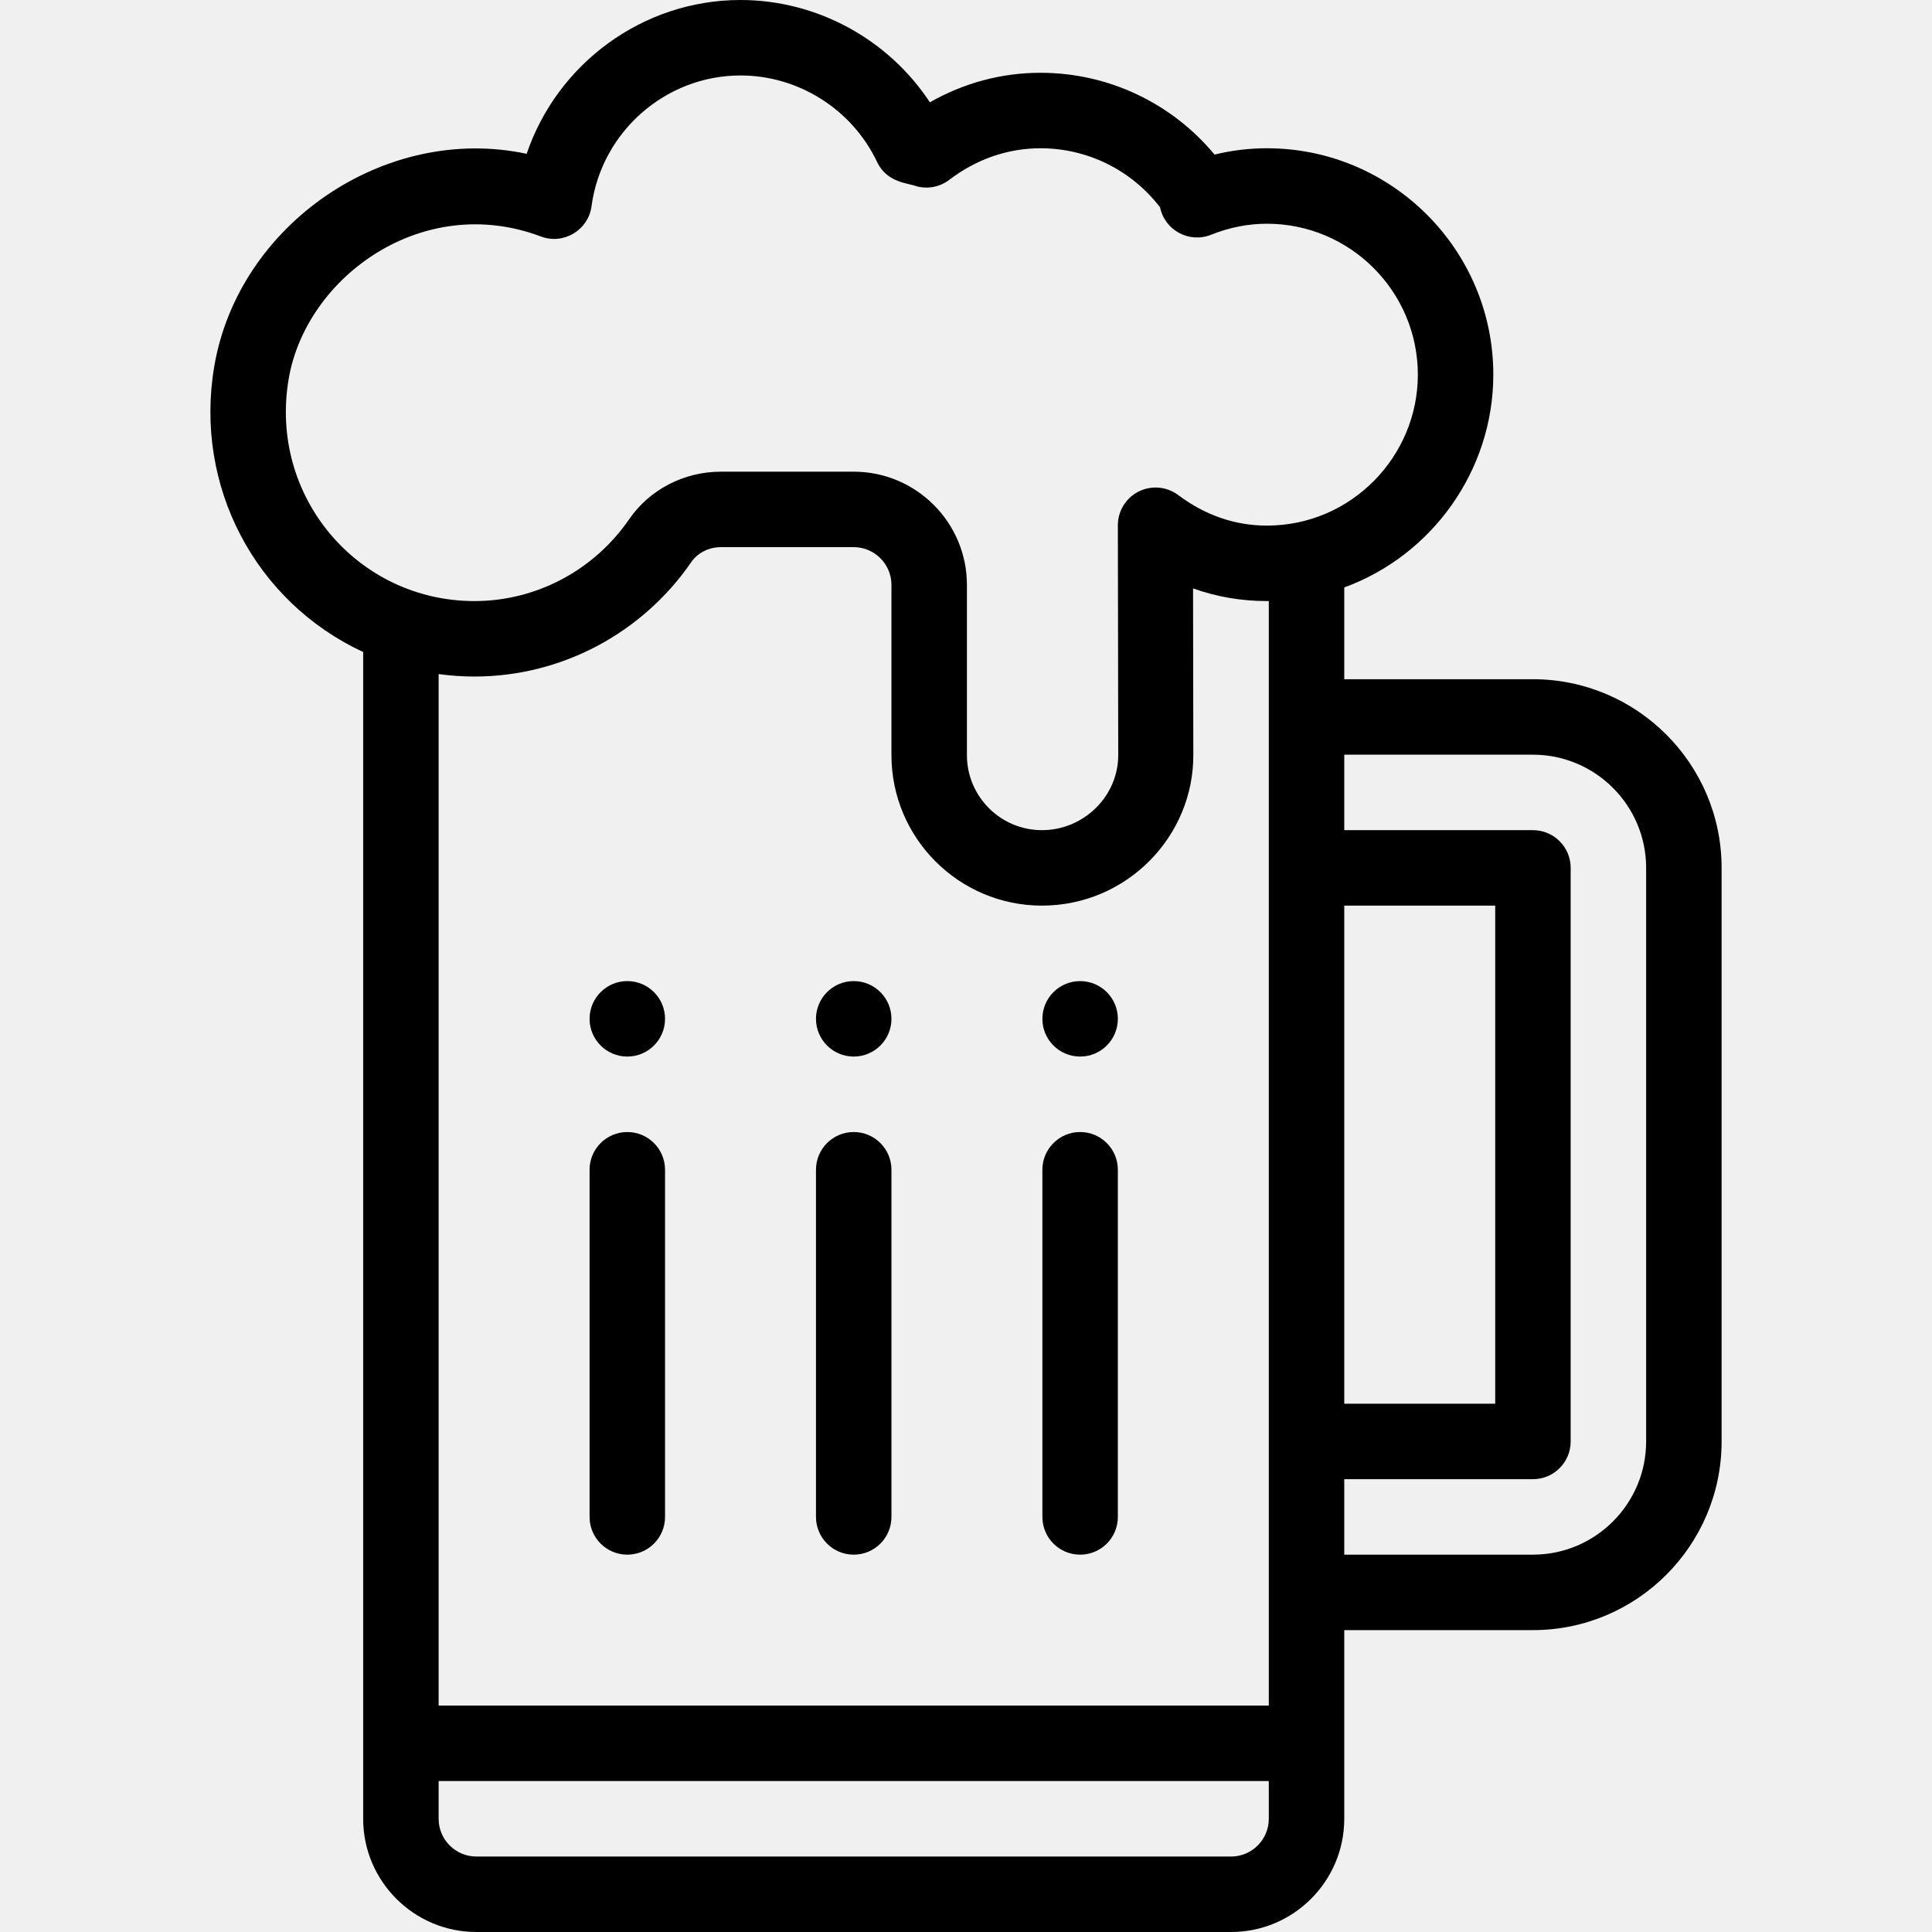
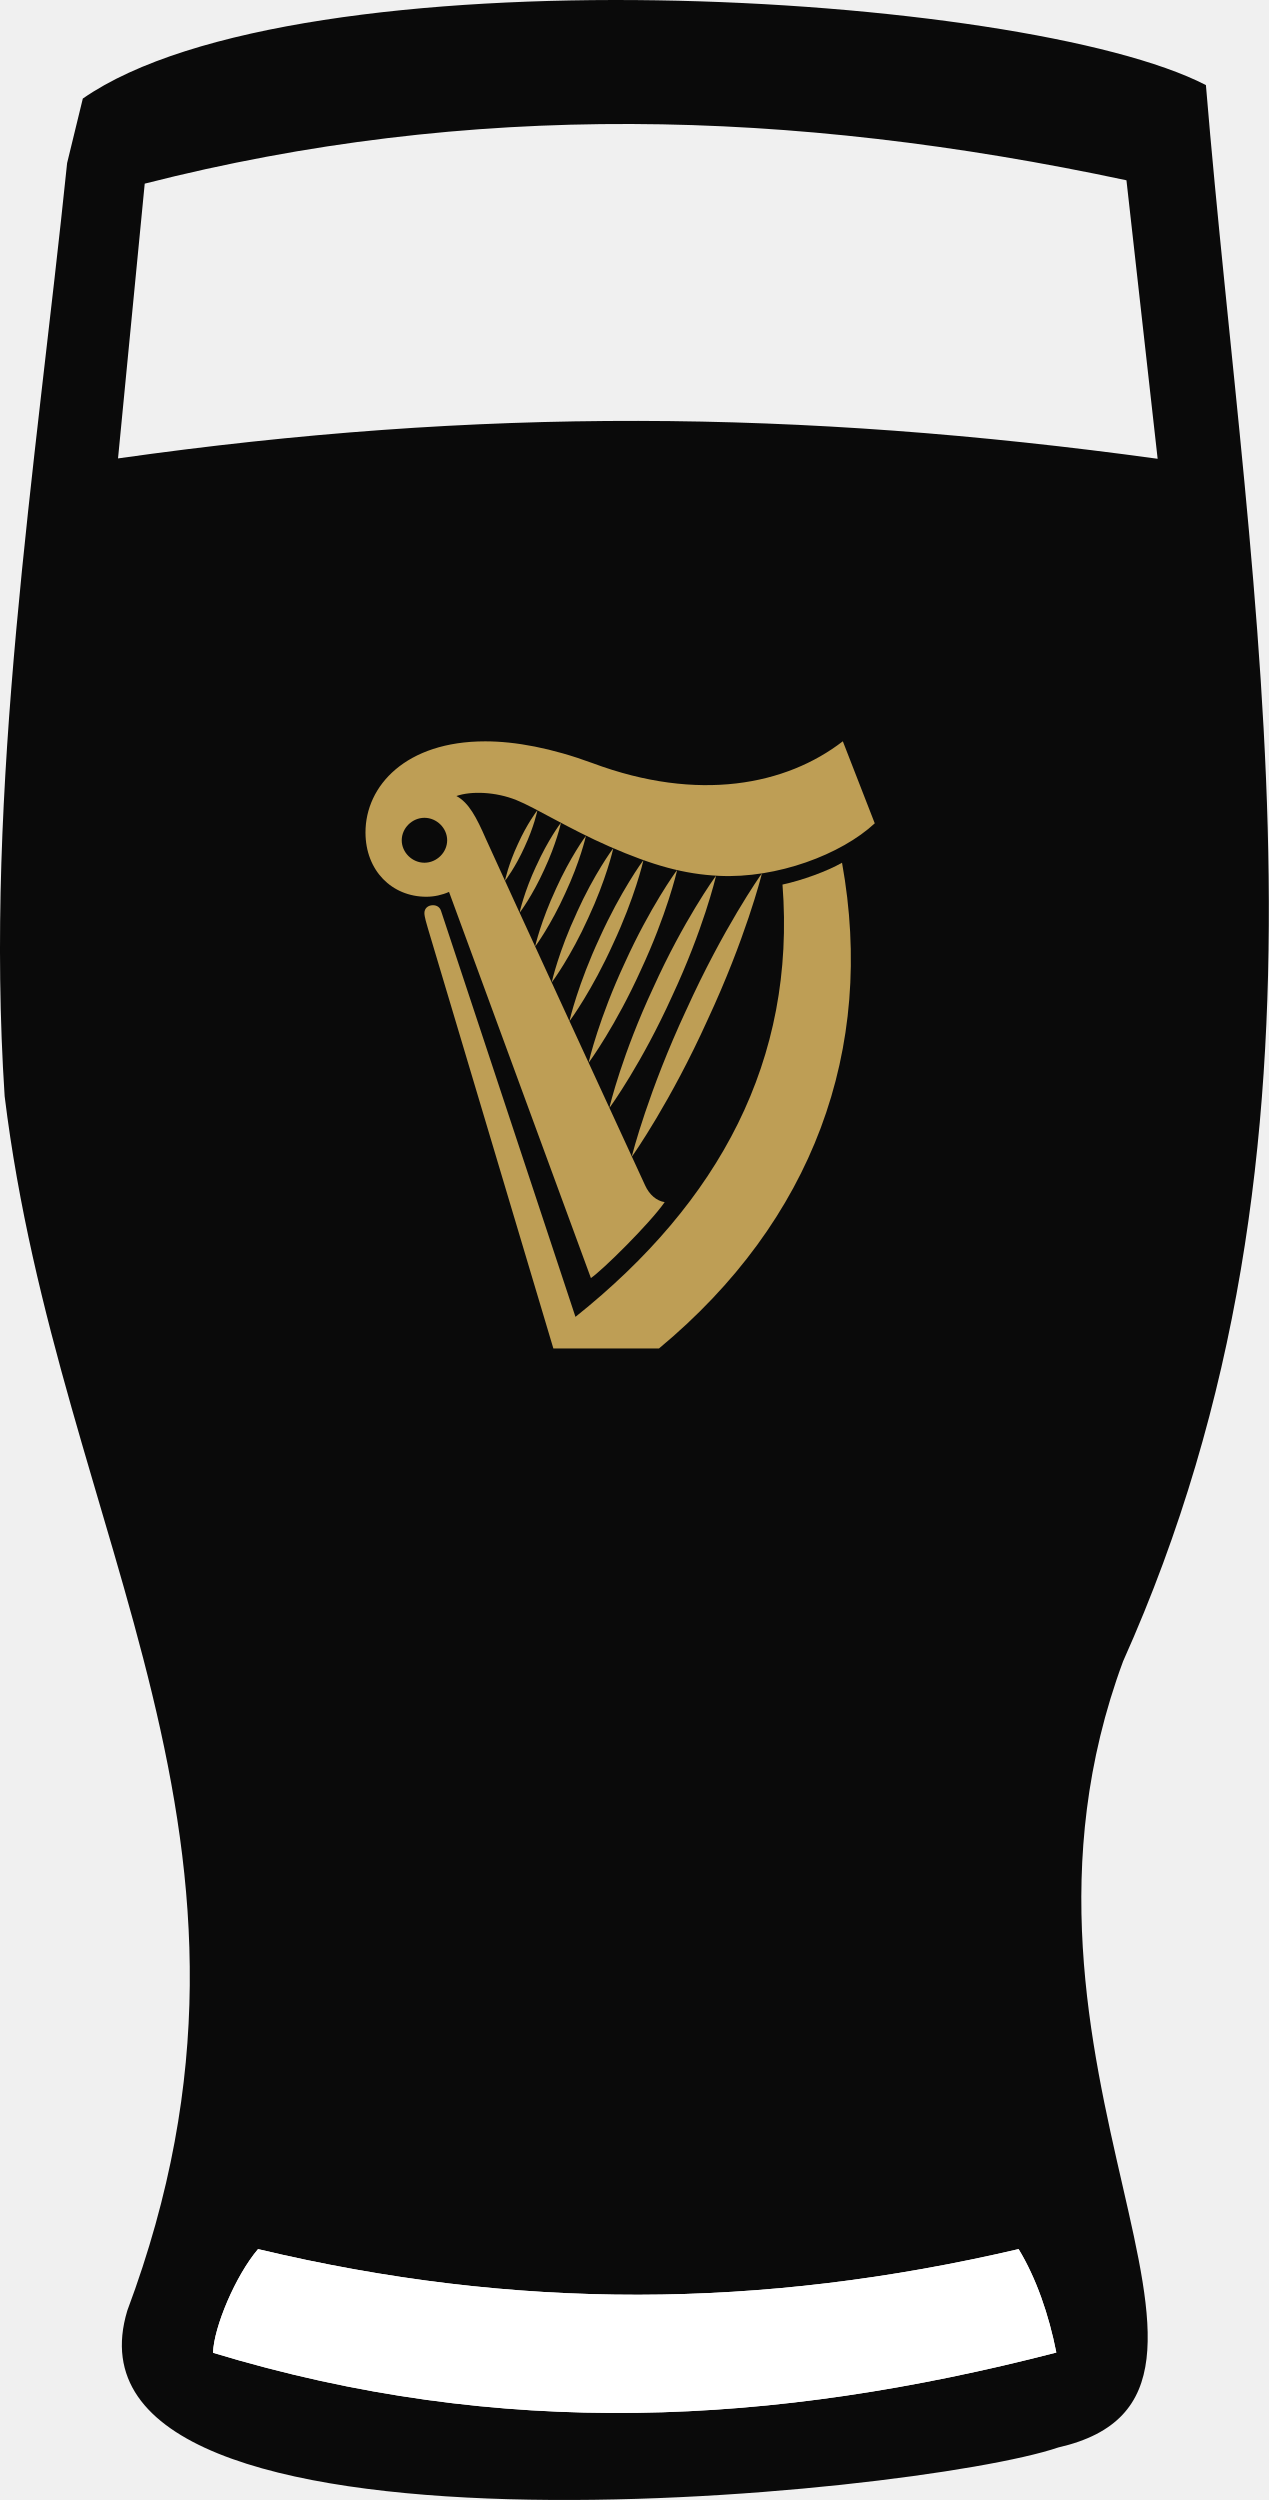
- <svg xmlns="http://www.w3.org/2000/svg" version="1.1" id="Capa_1" x="0px" y="0px" viewBox="0 0 512 512" style="enable-background:new 0 0 512 512;" xml:space="preserve">
+ <svg xmlns="http://www.w3.org/2000/svg" id="a" version="1.1" viewBox="0 0 245.76 484.22">
+   <defs>
+     <style>
+       .st0 {
+         fill: #be9e55;
+       }
+ 
+       .st1 {
+         fill: #fff;
+       }
+ 
+       .st2 {
+         fill: #0a0a0a;
+       }
+     </style>
+   </defs>
+   <path class="st2" d="M16.04,19.09C57.76-9.92,198.26-1.77,233.57,16.48c8.53,102.84,29.23,204.27-16.04,305.29-29.04,78.29,32.97,141.88-12.54,152.27-27.67,9.42-196.24,26.16-180.33-26.51C58.62,356.72,11.43,298.21.9,212.33-3.04,152.3,6.85,91.25,13,31.58M224.22,88.86l-6.04-53.94c-65.15-13.89-127.21-15.4-190.15.65l-5.17,53.22c69.95-9.9,131.64-9.5,201.36.07h0ZM196.74,416.64c-19.62-118.53,54.96-161.49,28.66-310.14-70.13-9.88-136.03-9.71-204.83.63-2.36,35.25-4.31,67.74-2.33,101.81,6.86,75.11,49.95,129.13,32.52,208.67,49.43,11.89,99.46,13.72,145.98-.98h0ZM204.6,455.66c-1.45-7.37-3.93-14.47-7.31-20.04-49.91,11.67-97.39,11.91-147.31,0-4.39,5.17-8.57,15.15-8.72,20.08,55.74,16.9,108.49,14.14,163.34-.05h0Z" />
+   <path class="st2" d="M199.3,422.04c-48.15,15.26-99.96,13.36-151.13,1.02,18.08-82.13-26.57-138.91-33.67-216.65-2.04-35.37-.03-69.11,2.42-105.7,71.23-10.73,139.45-10.9,212.06-.65,27.23,154.52-49.89,198.26-29.67,321.98h0Z" />
+   <path class="st1" d="M204.6,455.66c-54.85,14.19-107.6,16.95-163.34.05.15-4.93,4.33-14.91,8.72-20.08,49.92,11.9,97.4,11.66,147.31,0,3.39,5.56,5.86,12.67,7.31,20.04h0Z" />
  <g>
-     <g>
-       <path d="M286.243,260c-5.52,0-10,4.48-10,10c0,5.52,4.48,10,10,10c5.52,0,10-4.48,10-10C296.243,264.48,291.764,260,286.243,260z" />
-     </g>
+     <path class="st0" d="M127.66,261.18h-20.48l-24.27-81.26c-.24-.82-.71-2.35-.71-3.06,0-.94.71-1.53,1.66-1.53.71,0,1.31.35,1.55,1.06l26.05,78.67c27.85-22.23,42.72-49.74,40.1-83.73,3.81-.82,8.68-2.59,11.53-4.23,6.54,36.22-5.71,69.38-35.44,94.07" />
+     <path class="st0" d="M132.9,195.67c7.13-15.77,14.31-26.03,14.67-26.5-.12.58-3.21,12.68-10.52,28.37-7.13,15.77-14.32,26.03-14.68,26.51.12-.58,3.22-12.68,10.52-28.37h.01ZM126.54,191.29c5.84-12.92,11.85-21.29,12.15-21.68-.09.48-2.5,10.46-8.5,23.31-5.84,12.93-11.86,21.29-12.16,21.68.09-.48,2.5-10.46,8.51-23.31h0ZM121.02,186.49c4.86-10.73,9.87-17.66,10.13-17.98-.07.4-2.04,8.69-7.02,19.37-4.85,10.73-9.87,17.65-10.13,17.97.08-.4,2.04-8.69,7.02-19.36h0ZM116.15,181.61c4.06-8.97,8.27-14.76,8.48-15.02-.06.34-1.7,7.28-5.87,16.2-4.05,8.97-8.26,14.76-8.47,15.02.06-.33,1.7-7.27,5.86-16.19h0ZM111.7,176.79c3.37-7.48,6.91-12.28,7.09-12.51-.05.28-1.38,6.07-4.85,13.51-3.37,7.48-6.91,12.28-7.08,12.51.05-.28,1.38-6.07,4.85-13.51h0ZM107.66,172.2c2.78-6.16,5.68-10.13,5.83-10.31-.04.23-1.15,5-4.01,11.13-2.78,6.16-5.68,10.13-5.83,10.31.04-.23,1.16-5,4.01-11.12h0ZM103.87,167.72c2.26-5.01,4.66-8.23,4.78-8.37-.03.19-.9,4.09-3.23,9.07-2.26,5.01-4.66,8.23-4.78,8.37.03-.19.9-4.09,3.22-9.07h.01ZM104.09,156.93c-.02.15-.66,3.22-2.49,7.13-1.77,3.93-3.69,6.44-3.79,6.55.02-.15.67-3.22,2.5-7.13,1.77-3.93,3.69-6.44,3.78-6.55h0Z" />
+     <path class="st0" d="M163.23,143.59c-10.95,8.46-27.95,11.87-48.43,4.23-7.97-2.94-14.99-4.23-20.82-4.23-15.34,0-23.19,8.58-23.19,17.64,0,7.41,5.12,12.46,11.78,12.46,1.54,0,3.09-.35,4.4-.94l27.48,74.79c2.14-1.41,11.43-10.58,14.29-14.7-1.55-.24-2.97-1.41-3.81-3.29,0,0-29.16-63.27-30.83-67.09-1.8-4.12-3.3-7.01-5.7-8.28,2.87-1,7.6-.82,11.58.77,3.78,1.52,10.12,5.54,18.08,9.02,8.43,3.68,14.47,5.34,21.16,5.67,11.27.56,23.72-4.14,30.21-10.17l-6.18-15.88h-.02ZM82.21,167.1c-2.38,0-4.4-2-4.4-4.35s2.02-4.35,4.4-4.35,4.4,2,4.4,4.35-2.02,4.35-4.4,4.35Z" />
  </g>
-   <g>
-     <g>
-       <path d="M226.243,260c-5.52,0-10,4.48-10,10c0,5.52,4.48,10,10,10s10-4.48,10-10C236.243,264.48,231.764,260,226.243,260z" />
-     </g>
-   </g>
-   <g>
-     <g>
-       <path d="M166.243,260c-5.52,0-10,4.48-10,10c0,5.52,4.48,10,10,10s10-4.48,10-10C176.243,264.48,171.764,260,166.243,260z" />
-     </g>
-   </g>
-   <g>
-     <g>
-       <path d="M166.243,300c-5.523,0-10,4.477-10,10v92c0,5.523,4.477,10,10,10s10-4.477,10-10v-92    C176.243,304.477,171.765,300,166.243,300z" />
-     </g>
-   </g>
-   <g>
-     <g>
-       <path d="M226.243,300c-5.523,0-10,4.477-10,10v92c0,5.523,4.477,10,10,10s10-4.477,10-10v-92    C236.243,304.477,231.765,300,226.243,300z" />
-     </g>
-   </g>
-   <g>
-     <g>
-       <path d="M286.243,300c-5.523,0-10,4.477-10,10v92c0,5.523,4.477,10,10,10s10-4.477,10-10v-92    C296.243,304.477,291.765,300,286.243,300z" />
-     </g>
-   </g>
-   <g>
-     <g>
-       <path d="M406.243,180h-50v-24.323c23.304-8.502,39.5-31.038,39.5-56.387c0-33.084-26.916-60-60-60    c-4.666,0-9.31,0.561-13.881,1.674c-11.349-13.678-28.157-21.674-46.119-21.674c-10.321,0-20.314,2.685-29.313,7.824    C235.437,10.42,216.525,0,196.243,0c-25.918,0-48.57,16.883-56.671,40.761c-37.581-8.011-76.315,18.715-82.764,56.173    c-5.485,31.868,10.895,62.636,39.435,75.846V482c0,16.542,13.458,30,30,30h200c16.542,0,30-13.458,30-30v-50h50    c27.57,0,50-22.43,50-50V230C456.243,202.43,433.814,180,406.243,180z M336.243,482c0,5.514-4.486,10-10,10h-200    c-5.514,0-10-4.486-10-10v-10h220V482z M336.243,452h-220V178.638c3.134,0.426,6.305,0.652,9.5,0.652    c22.89,0,44.365-11.333,57.445-30.318c1.713-2.487,4.653-3.972,7.865-3.972h35.19c5.514,0,10,4.486,10,10v45.12    c0,21.99,17.89,39.88,39.88,39.88c22.425,0,40.291-18.307,40.12-40.137l-0.072-43.934c6.21,2.235,12.817,3.36,19.572,3.36    c0.167,0,0.333-0.012,0.5-0.013V452z M335.743,139.29c-8.422,0-16.331-2.724-23.508-8.096c-3.034-2.271-7.089-2.631-10.476-0.933    c-3.387,1.699-5.522,5.166-5.516,8.955l0.101,60.741c0.086,10.96-9.067,20.042-20.221,20.042c-10.962,0-19.88-8.918-19.88-19.88    V155c0-16.542-13.458-30-30-30h-35.19c-9.792,0-18.89,4.721-24.334,12.626c-9.347,13.565-24.665,21.664-40.976,21.664    c-30.929,0-54.602-27.726-49.226-58.963c4.649-27.005,35.537-49.458,66.805-37.66c6.013,2.268,12.583-1.652,13.44-8.022    C159.423,34.894,176.395,20,196.243,20c15.379,0,29.578,8.987,36.175,22.895c2.688,5.669,8.384,5.602,10.463,6.465    c3.009,0.816,6.222,0.186,8.697-1.707c7.153-5.471,15.51-8.363,24.165-8.363c12.472,0,24.116,5.797,31.682,15.642    c1.249,6.107,7.732,9.601,13.518,7.28c4.839-1.939,9.819-2.922,14.8-2.922c22.056,0,40,17.944,40,40    C375.743,121.005,358.064,139.29,335.743,139.29z M356.243,240h40v132h-40V240z M436.243,382c0,16.542-13.458,30-30,30h-50v-20h50    c5.523,0,10-4.477,10-10V230c0-5.523-4.477-10-10-10h-50v-20h50c16.542,0,30,13.458,30,30V382z" />
-     </g>
-   </g>
-   <g>
- </g>
-   <g>
- </g>
-   <g>
- </g>
-   <g>
- </g>
-   <g>
- </g>
-   <g>
- </g>
-   <g>
- </g>
-   <g>
- </g>
-   <g>
- </g>
-   <g>
- </g>
-   <g>
- </g>
-   <g>
- </g>
-   <g>
- </g>
-   <g>
- </g>
-   <g>
- </g>
</svg>
